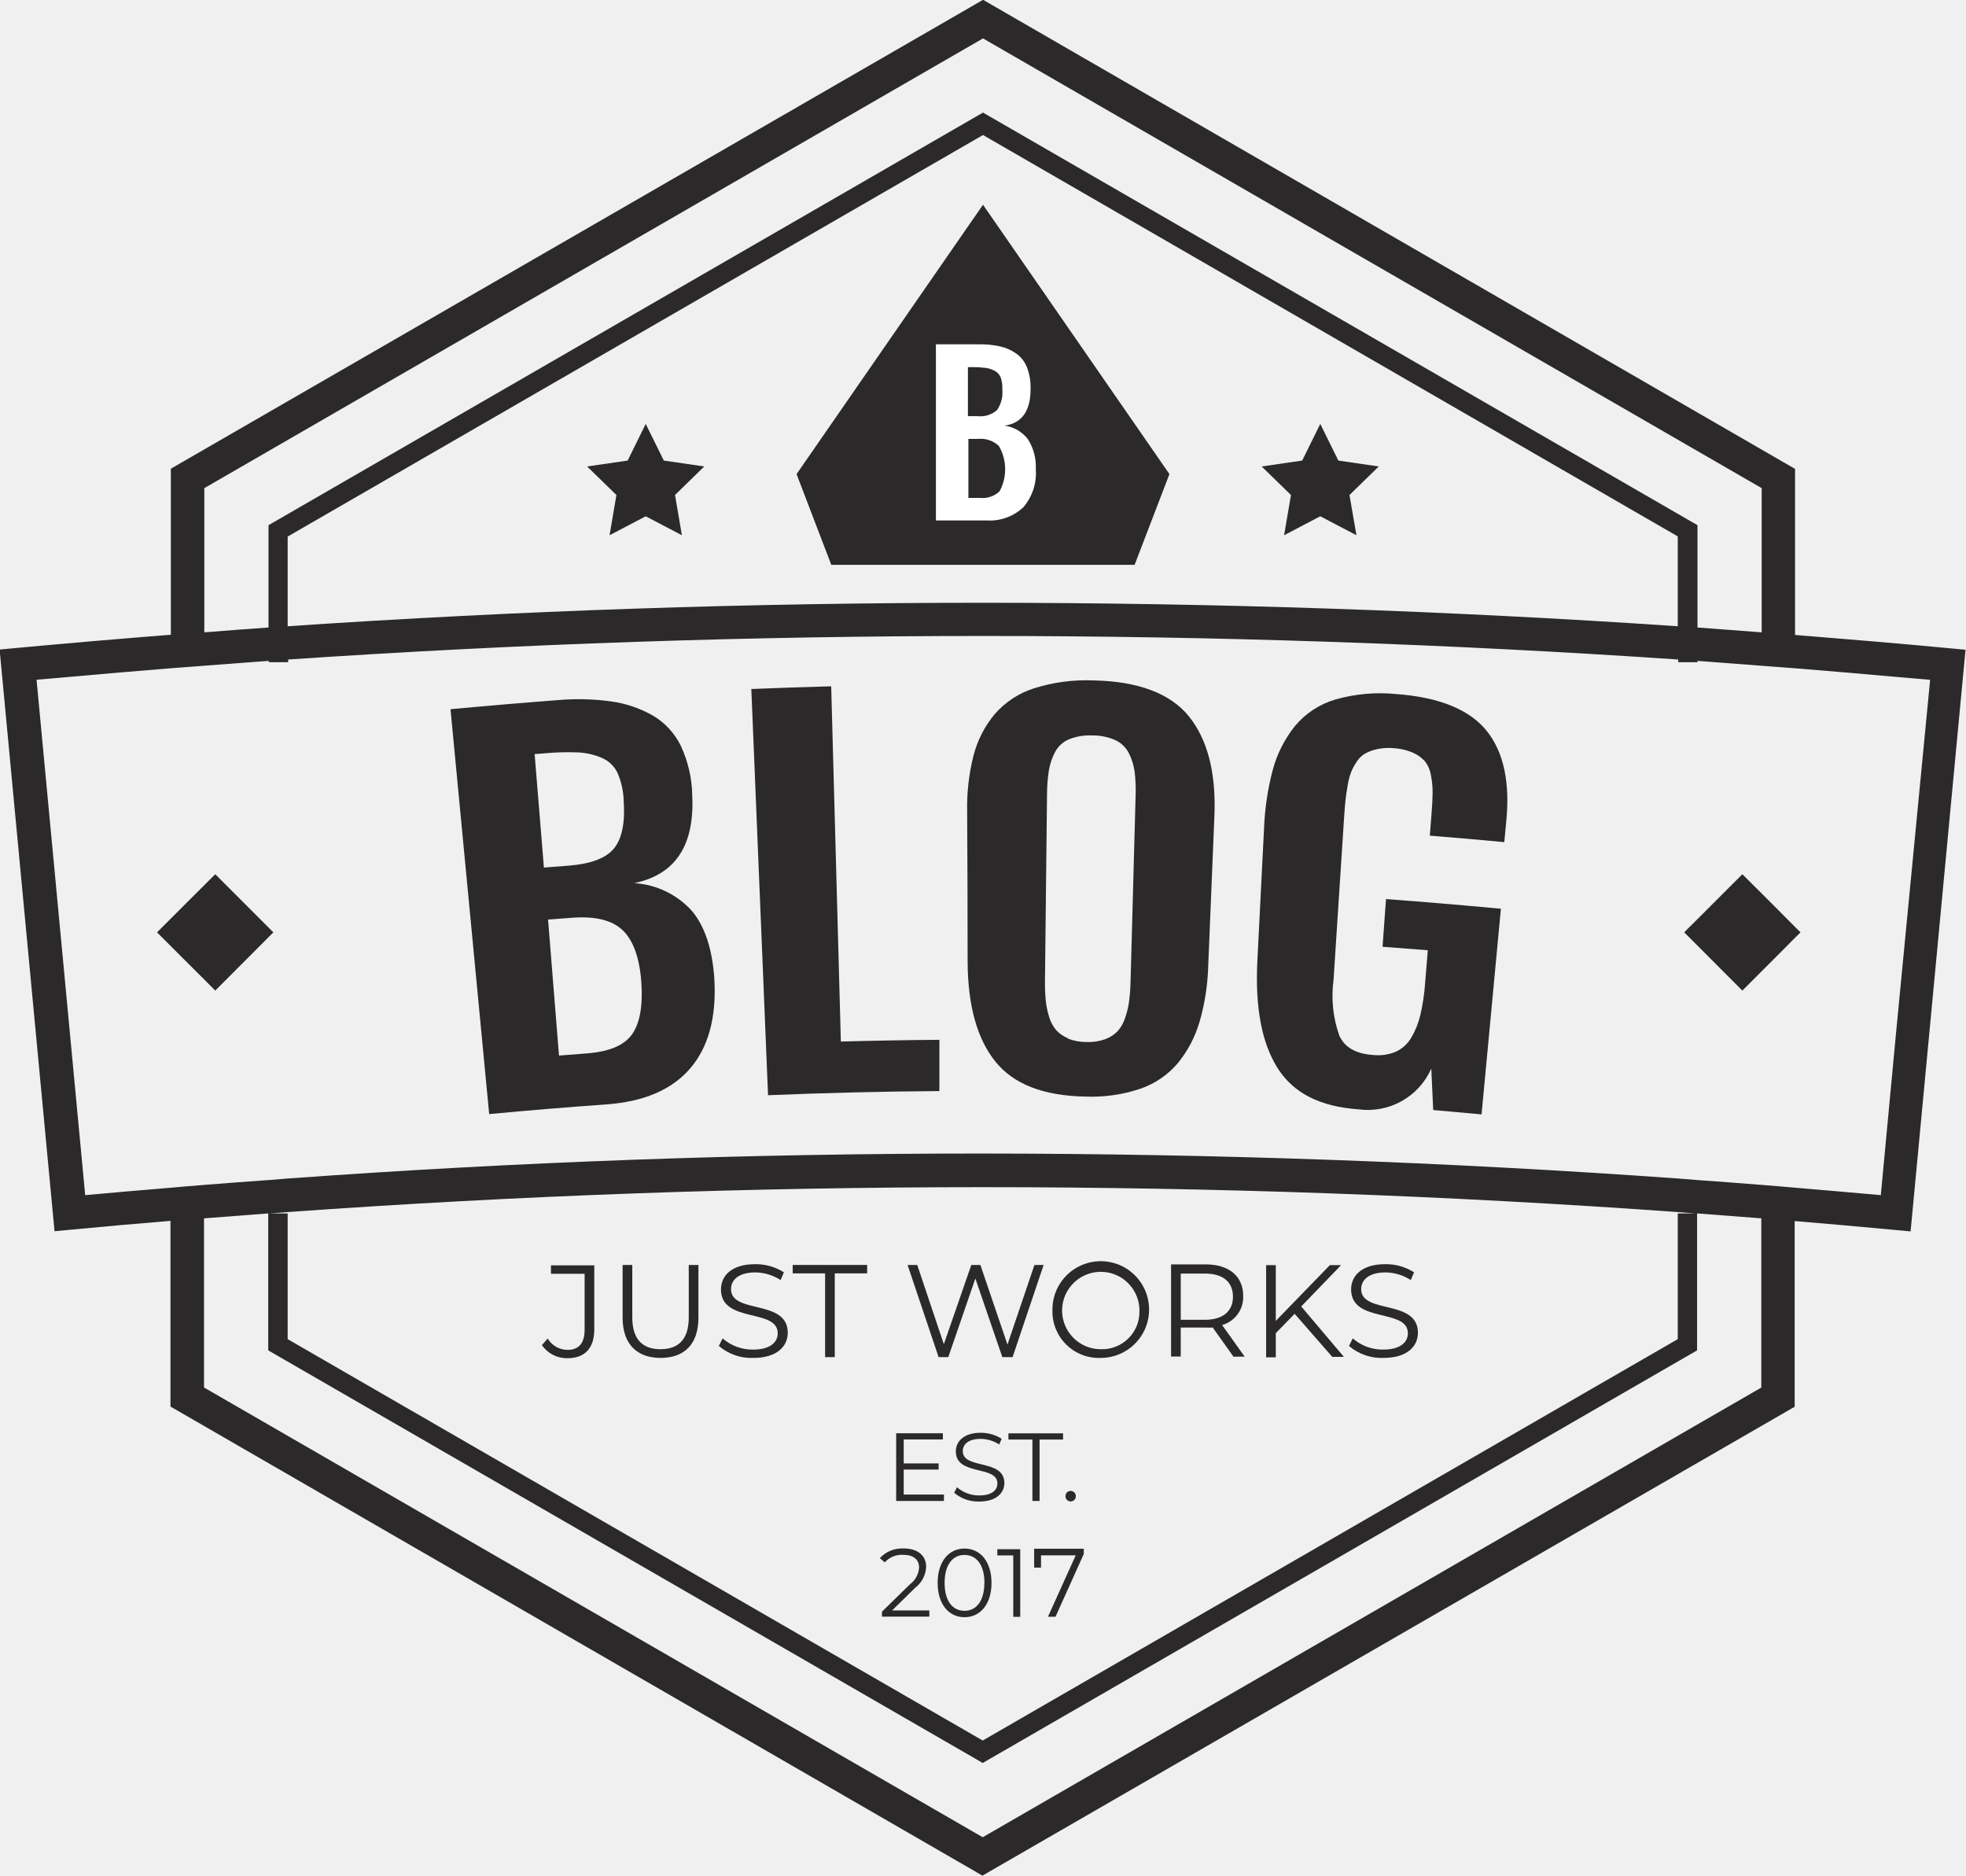
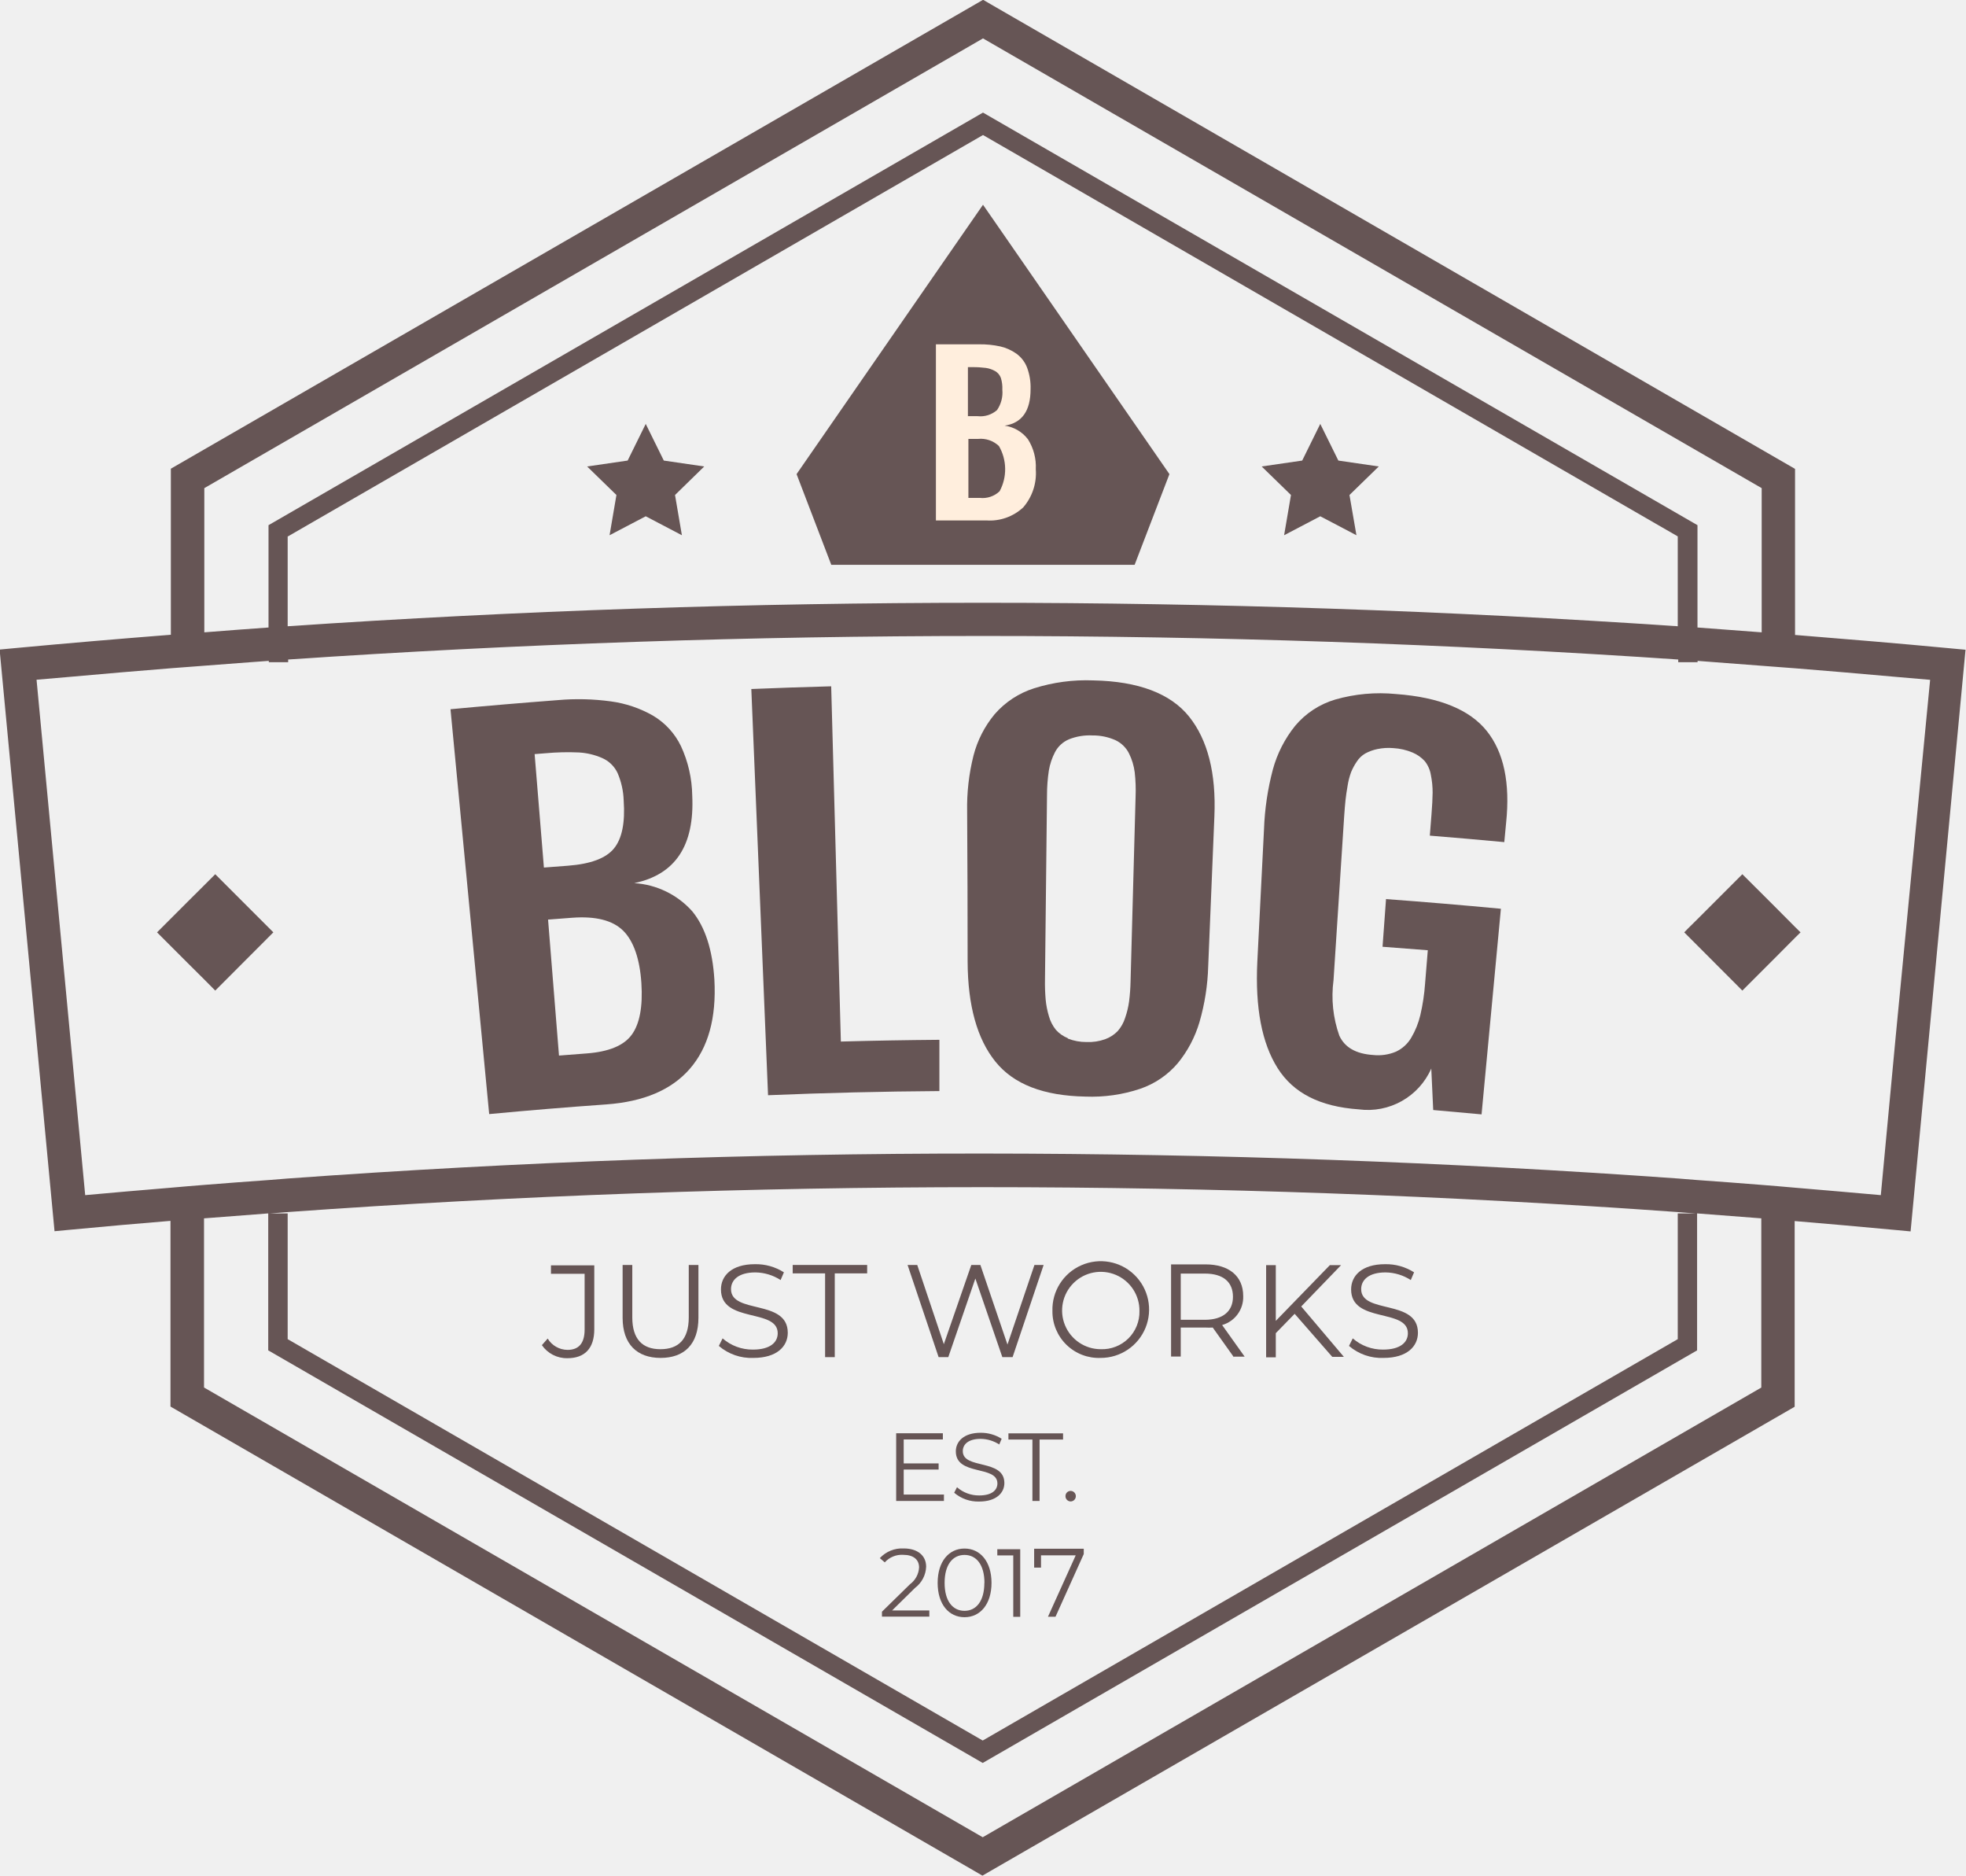
<svg xmlns="http://www.w3.org/2000/svg" id="OBJECTS" viewBox="0 0 203.32 193.93">
  <defs>
-     <style>.cls-1{fill:#2b292a;}.cls-2{fill:#fff;}</style>
+     <style>.cls-1{fill:#665555;}.cls-2{fill:#ffeedd;}</style>
  </defs>
  <path class="cls-1" d="M718.13,595.57V578.4l-83.11-48-0.86-.5-84,48.48v17.17c-5.33.42-10.65,0.87-16,1.37l-1.71.16,5.68,60.14,1.71-.16q5.14-.49,10.28-0.91v19.2l83.11,48,0.86,0.5,84-48.48v-19.2q5.14,0.43,10.28.91l1.71,0.16,5.68-60.14-1.71-.16C728.78,596.44,723.46,596,718.13,595.57ZM562.27,585.38l71.88-41.5L706,585.38v9.29a1065.81,1065.81,0,0,0-143.76,0v-9.29Zm72.38-43.53-0.5-.29-73.89,42.66v10.58c-2.22.15-4.43,0.33-6.64,0.5V580.39l80.53-46.5,80.53,46.5V595.3c-2.21-.17-4.43-0.34-6.64-0.5V584.22Zm80,131.53-80.53,46.5-80.53-46.5V655.89l6.64-.51v14.16l73.39,42.37,0.5,0.29L708,669.54V655.38l6.64,0.51v17.49Zm-7.65-18h-1v13l-71.88,41.5-71.88-41.5v-13h-1.83l0.83-.06,1-.08a1005,1005,0,0,1,143.76,0l1,0.08,0.83,0.06H707Zm21.54-18.29L727,653.49c-3-.27-5.93-0.52-8.89-0.77l-1.72-.15-1.72-.14c-2.21-.18-4.43-0.34-6.64-0.5l-1-.08-1-.08q-35.84-2.56-71.88-2.58t-71.88,2.58l-1,.08-1,.08c-2.21.16-4.43,0.32-6.64,0.5l-1.72.14-1.72.15c-3,.25-5.93.5-8.89,0.77l-1.55-16.42-3.48-36.87,3.48-.3q5.22-.47,10.45-0.89l1.72-.13,1.72-.13,4.73-.36,1.92-.14v0.14h2v-0.28a1062.47,1062.47,0,0,1,143.76,0v0.28h2v-0.14L710,598.4l4.73,0.36,1.72,0.13,1.72,0.13q5.23,0.42,10.45.89l3.48,0.3Z" transform="translate(-532.49 -529.92)" />
  <polygon class="cls-1" points="120.94 49.02 103.6 23.97 101.66 21.17 99.72 23.97 82.38 49.02 85.97 58.4 117.34 58.4 120.94 49.02" />
  <polygon class="cls-1" points="68.65 47.62 66.78 43.83 64.91 47.62 60.72 48.23 63.75 51.18 63.04 55.34 66.78 53.38 70.52 55.34 69.81 51.18 72.83 48.23 68.65 47.62" />
  <polygon class="cls-1" points="132.8 55.34 136.54 53.38 140.28 55.34 139.56 51.18 142.59 48.23 138.41 47.62 136.54 43.83 134.67 47.62 130.48 48.23 133.51 51.18 132.8 55.34" />
  <polygon class="cls-1" points="22.26 90.39 21.13 91.52 19.4 93.24 17.68 94.96 16.24 96.4 17.68 97.84 19.4 99.56 21.13 101.28 22.26 102.42 27.77 96.9 28.27 96.4 27.77 95.9 22.26 90.39" />
  <polygon class="cls-1" points="183.91 94.1 182.19 92.38 180.19 90.39 175.55 95.03 174.54 96.03 174.18 96.4 174.54 96.76 175.55 97.77 180.19 102.42 182.19 100.42 183.91 98.7 185.63 96.97 186.21 96.4 185.63 95.83 183.91 94.1" />
  <path class="cls-1" d="M583.08,645.11l-4-41.86q5.54-.52,11.08-0.94a24.51,24.51,0,0,1,5.51.13A12,12,0,0,1,600,603.9a7.39,7.39,0,0,1,2.92,3.18,12.6,12.6,0,0,1,1.16,5.09c0.25,5.19-1.76,8.18-6,9.06a8.77,8.77,0,0,1,6,2.91q2,2.44,2.29,7.06c0.22,4-.65,7.06-2.55,9.24s-4.78,3.39-8.63,3.67Q589.11,644.54,583.08,645.11Zm5.66-25.49,2.49-.19c2.35-.18,3.93-0.77,4.76-1.79s1.16-2.67,1-4.95a7.78,7.78,0,0,0-.63-2.84,3.15,3.15,0,0,0-1.61-1.56,7,7,0,0,0-2.39-.57,25.25,25.25,0,0,0-3.44.08l-1.14.09Zm1.56,19.44,2.84-.22c2.3-.17,3.86-0.81,4.68-1.93s1.16-2.9,1-5.35-0.79-4.33-1.88-5.41-2.86-1.52-5.28-1.34l-2.49.19Z" transform="translate(-532.49 -529.92)" />
  <path class="cls-1" d="M611.92,643.16l-1.73-42q4.13-.17,8.26-0.28l1,36.73q5.09-.14,10.19-0.18l0,5.3Q620.8,642.79,611.92,643.16Z" transform="translate(-532.49 -529.92)" />
  <path class="cls-1" d="M644.74,643.3c-4.33-.08-7.42-1.27-9.31-3.62s-2.85-5.79-2.87-10.32q0-7.76-.05-15.52a22,22,0,0,1,.66-5.81,11,11,0,0,1,2.18-4.26,9,9,0,0,1,4.07-2.68,17.93,17.93,0,0,1,6.14-.82c4.66,0.09,8,1.36,9.91,3.75s2.8,5.83,2.61,10.3l-0.64,15.51a23,23,0,0,1-.9,5.76,12.12,12.12,0,0,1-2.24,4.25,8.85,8.85,0,0,1-3.88,2.65A15.82,15.82,0,0,1,644.74,643.3Zm-1.82-6a5.18,5.18,0,0,0,1.93.36,5.08,5.08,0,0,0,1.93-.29,3.46,3.46,0,0,0,1.29-.83,3.78,3.78,0,0,0,.78-1.38,8.86,8.86,0,0,0,.41-1.71,19.82,19.82,0,0,0,.15-2.05l0.52-19.09a16.53,16.53,0,0,0-.09-2.54,6.13,6.13,0,0,0-.58-1.93,3,3,0,0,0-1.39-1.38,5.67,5.67,0,0,0-2.4-.5,5.75,5.75,0,0,0-2.43.4,2.9,2.9,0,0,0-1.44,1.32,6.37,6.37,0,0,0-.64,1.91,16.65,16.65,0,0,0-.19,2.53l-0.21,19.1a19.82,19.82,0,0,0,.07,2.05,8.79,8.79,0,0,0,.34,1.73,3.89,3.89,0,0,0,.72,1.4A3.32,3.32,0,0,0,642.92,637.26Z" transform="translate(-532.49 -529.92)" />
  <path class="cls-1" d="M673,644.62c-4-.28-6.75-1.68-8.38-4.26s-2.33-6.23-2.1-11l0.69-13.68a27.93,27.93,0,0,1,.92-6.21,12.39,12.39,0,0,1,2.29-4.49,8.58,8.58,0,0,1,4.15-2.73,16.84,16.84,0,0,1,6.3-.57c4.49,0.33,7.62,1.62,9.38,3.82s2.43,5.37,2,9.49l-0.19,2q-3.85-.36-7.7-0.67l0.17-2.17q0.11-1.39.12-2.28a9,9,0,0,0-.18-1.81,3.1,3.1,0,0,0-.63-1.44,3.59,3.59,0,0,0-1.26-.89,6,6,0,0,0-2-.46,5.68,5.68,0,0,0-1.65.1,4.61,4.61,0,0,0-1.24.45,2.58,2.58,0,0,0-.88.84,5.82,5.82,0,0,0-.59,1.09,7.24,7.24,0,0,0-.36,1.39q-0.15.85-.22,1.51t-0.14,1.69l-1.1,16.93A12.29,12.29,0,0,0,671,637c0.56,1.22,1.72,1.88,3.49,2a4.78,4.78,0,0,0,2.36-.34,3.59,3.59,0,0,0,1.59-1.45,8.38,8.38,0,0,0,.94-2.34,21,21,0,0,0,.49-3.26l0.28-3.44-4.68-.36,0.36-4.93q5.94,0.44,11.88,1l-2,21.26-5-.45q-0.1-2.15-.2-4.29A7.17,7.17,0,0,1,673,644.62Z" transform="translate(-532.49 -529.92)" />
  <path class="cls-1" d="M588.53,669l0.6-.68a2.42,2.42,0,0,0,2.05,1.17c1.17,0,1.77-.69,1.77-2.1v-5.77h-3.48v-0.87h4.48v6.6c0,2-1,3-2.78,3A3.13,3.13,0,0,1,588.53,669Z" transform="translate(-532.49 -529.92)" />
  <path class="cls-1" d="M596.88,666.17v-5.46h1v5.42c0,2.26,1.06,3.29,2.91,3.29s2.93-1,2.93-3.29v-5.42h1v5.46c0,2.74-1.47,4.15-3.91,4.15S596.88,668.9,596.88,666.17Z" transform="translate(-532.49 -529.92)" />
  <path class="cls-1" d="M606.83,669.08l0.39-.78a4.68,4.68,0,0,0,3.14,1.16c1.78,0,2.56-.75,2.56-1.69,0-2.61-5.87-1-5.87-4.53,0-1.4,1.09-2.61,3.51-2.61a5.38,5.38,0,0,1,3,.84l-0.34.8a4.9,4.9,0,0,0-2.61-.79c-1.74,0-2.52.78-2.52,1.73,0,2.61,5.87,1,5.87,4.51,0,1.4-1.12,2.6-3.55,2.6A5.16,5.16,0,0,1,606.83,669.08Z" transform="translate(-532.49 -529.92)" />
  <path class="cls-1" d="M617.82,661.58h-3.35v-0.87h7.7v0.87h-3.35v8.66h-1v-8.66Z" transform="translate(-532.49 -529.92)" />
  <path class="cls-1" d="M640.42,660.71l-3.21,9.53h-1.06l-2.79-8.13-2.8,8.13h-1l-3.21-9.53h1l2.75,8.19,2.84-8.19h0.94l2.8,8.23,2.79-8.23h1Z" transform="translate(-532.49 -529.92)" />
  <path class="cls-1" d="M641.33,665.47a5,5,0,1,1,5,4.85A4.8,4.8,0,0,1,641.33,665.47Zm9,0a4,4,0,1,0-4,3.95A3.86,3.86,0,0,0,650.33,665.47Z" transform="translate(-532.49 -529.92)" />
  <path class="cls-1" d="M660.09,670.24l-2.18-3.06a6.76,6.76,0,0,1-.76,0H654.6v3h-1v-9.53h3.57c2.42,0,3.89,1.22,3.89,3.27a3,3,0,0,1-2.18,3l2.33,3.27h-1.1ZM660,664c0-1.52-1-2.4-2.91-2.4H654.6v4.78h2.53C659,666.36,660,665.47,660,664Z" transform="translate(-532.49 -529.92)" />
  <path class="cls-1" d="M666.38,665.76l-1.95,2v2.5h-1v-9.53h1v5.76l5.59-5.76h1.16L667.06,665l4.41,5.21h-1.2Z" transform="translate(-532.49 -529.92)" />
  <path class="cls-1" d="M672,669.08l0.39-.78a4.68,4.68,0,0,0,3.14,1.16c1.78,0,2.56-.75,2.56-1.69,0-2.61-5.87-1-5.87-4.53,0-1.4,1.09-2.61,3.51-2.61a5.38,5.38,0,0,1,3,.84l-0.34.8a4.9,4.9,0,0,0-2.61-.79c-1.74,0-2.52.78-2.52,1.73,0,2.61,5.87,1,5.87,4.51,0,1.4-1.12,2.6-3.55,2.6A5.16,5.16,0,0,1,672,669.08Z" transform="translate(-532.49 -529.92)" />
  <path class="cls-1" d="M630.11,684.47v0.64h-4.94v-7H630v0.64h-4.05v2.48h3.61v0.63h-3.61v2.59h4.2Z" transform="translate(-532.49 -529.92)" />
  <path class="cls-1" d="M631.17,684.26l0.29-.57a3.43,3.43,0,0,0,2.3.85c1.31,0,1.88-.55,1.88-1.24,0-1.92-4.3-.74-4.3-3.32,0-1,.8-1.92,2.57-1.92a4,4,0,0,1,2.17.62l-0.25.59a3.59,3.59,0,0,0-1.92-.58c-1.28,0-1.85.57-1.85,1.27,0,1.92,4.3.76,4.3,3.3,0,1-.82,1.91-2.6,1.91A3.79,3.79,0,0,1,631.17,684.26Z" transform="translate(-532.49 -529.92)" />
  <path class="cls-1" d="M639.24,678.76h-2.46v-0.64h5.65v0.64H640v6.35h-0.74v-6.35Z" transform="translate(-532.49 -529.92)" />
  <path class="cls-1" d="M642.68,684.61a0.53,0.53,0,0,1,.53-0.54,0.54,0.54,0,0,1,.54.54,0.54,0.54,0,0,1-.54.55A0.54,0.54,0,0,1,642.68,684.61Z" transform="translate(-532.49 -529.92)" />
  <path class="cls-1" d="M628.6,696.43v0.64h-4.9v-0.51l2.9-2.84a2.32,2.32,0,0,0,.94-1.73c0-.81-0.57-1.31-1.64-1.31a2.37,2.37,0,0,0-1.91.78l-0.51-.44a3.14,3.14,0,0,1,2.47-1c1.42,0,2.32.72,2.32,1.89a2.87,2.87,0,0,1-1.15,2.19l-2.37,2.33h3.84Z" transform="translate(-532.49 -529.92)" />
  <path class="cls-1" d="M629.46,693.58c0-2.22,1.17-3.55,2.78-3.55s2.79,1.33,2.79,3.55-1.18,3.55-2.79,3.55S629.46,695.81,629.46,693.58Zm4.84,0c0-1.87-.84-2.89-2.06-2.89s-2.06,1-2.06,2.89,0.84,2.89,2.06,2.89S634.29,695.45,634.29,693.58Z" transform="translate(-532.49 -529.92)" />
  <path class="cls-1" d="M638,690.09v7h-0.72v-6.35h-1.65v-0.64H638Z" transform="translate(-532.49 -529.92)" />
  <path class="cls-1" d="M644.57,690.09v0.51l-2.92,6.48h-0.78l2.87-6.35h-3.59V692h-0.71v-1.95h5.13Z" transform="translate(-532.49 -529.92)" />
  <path class="cls-2" d="M629.28,583.73V565.52h4.46a9.57,9.57,0,0,1,2.2.22,4.74,4.74,0,0,1,1.67.75,3.2,3.2,0,0,1,1.1,1.44,5.83,5.83,0,0,1,.36,2.23q0,3.37-2.68,3.77a3.67,3.67,0,0,1,2.41,1.41,5.28,5.28,0,0,1,.81,3.1,5.4,5.4,0,0,1-1.3,3.94,5.07,5.07,0,0,1-3.81,1.35h-5.23Zm3.32-10.78h1a2.6,2.6,0,0,0,2-.63,3.2,3.2,0,0,0,.55-2.11A3.57,3.57,0,0,0,636,569a1.34,1.34,0,0,0-.61-0.72,2.73,2.73,0,0,0-.95-0.32,10.07,10.07,0,0,0-1.39-.08h-0.46v5.1Zm0,8.45h1.22a2.55,2.55,0,0,0,2.05-.69,4.8,4.8,0,0,0-.07-4.67,2.73,2.73,0,0,0-2.16-.74h-1v6.11Z" transform="translate(-532.49 -529.92)" />
</svg>
